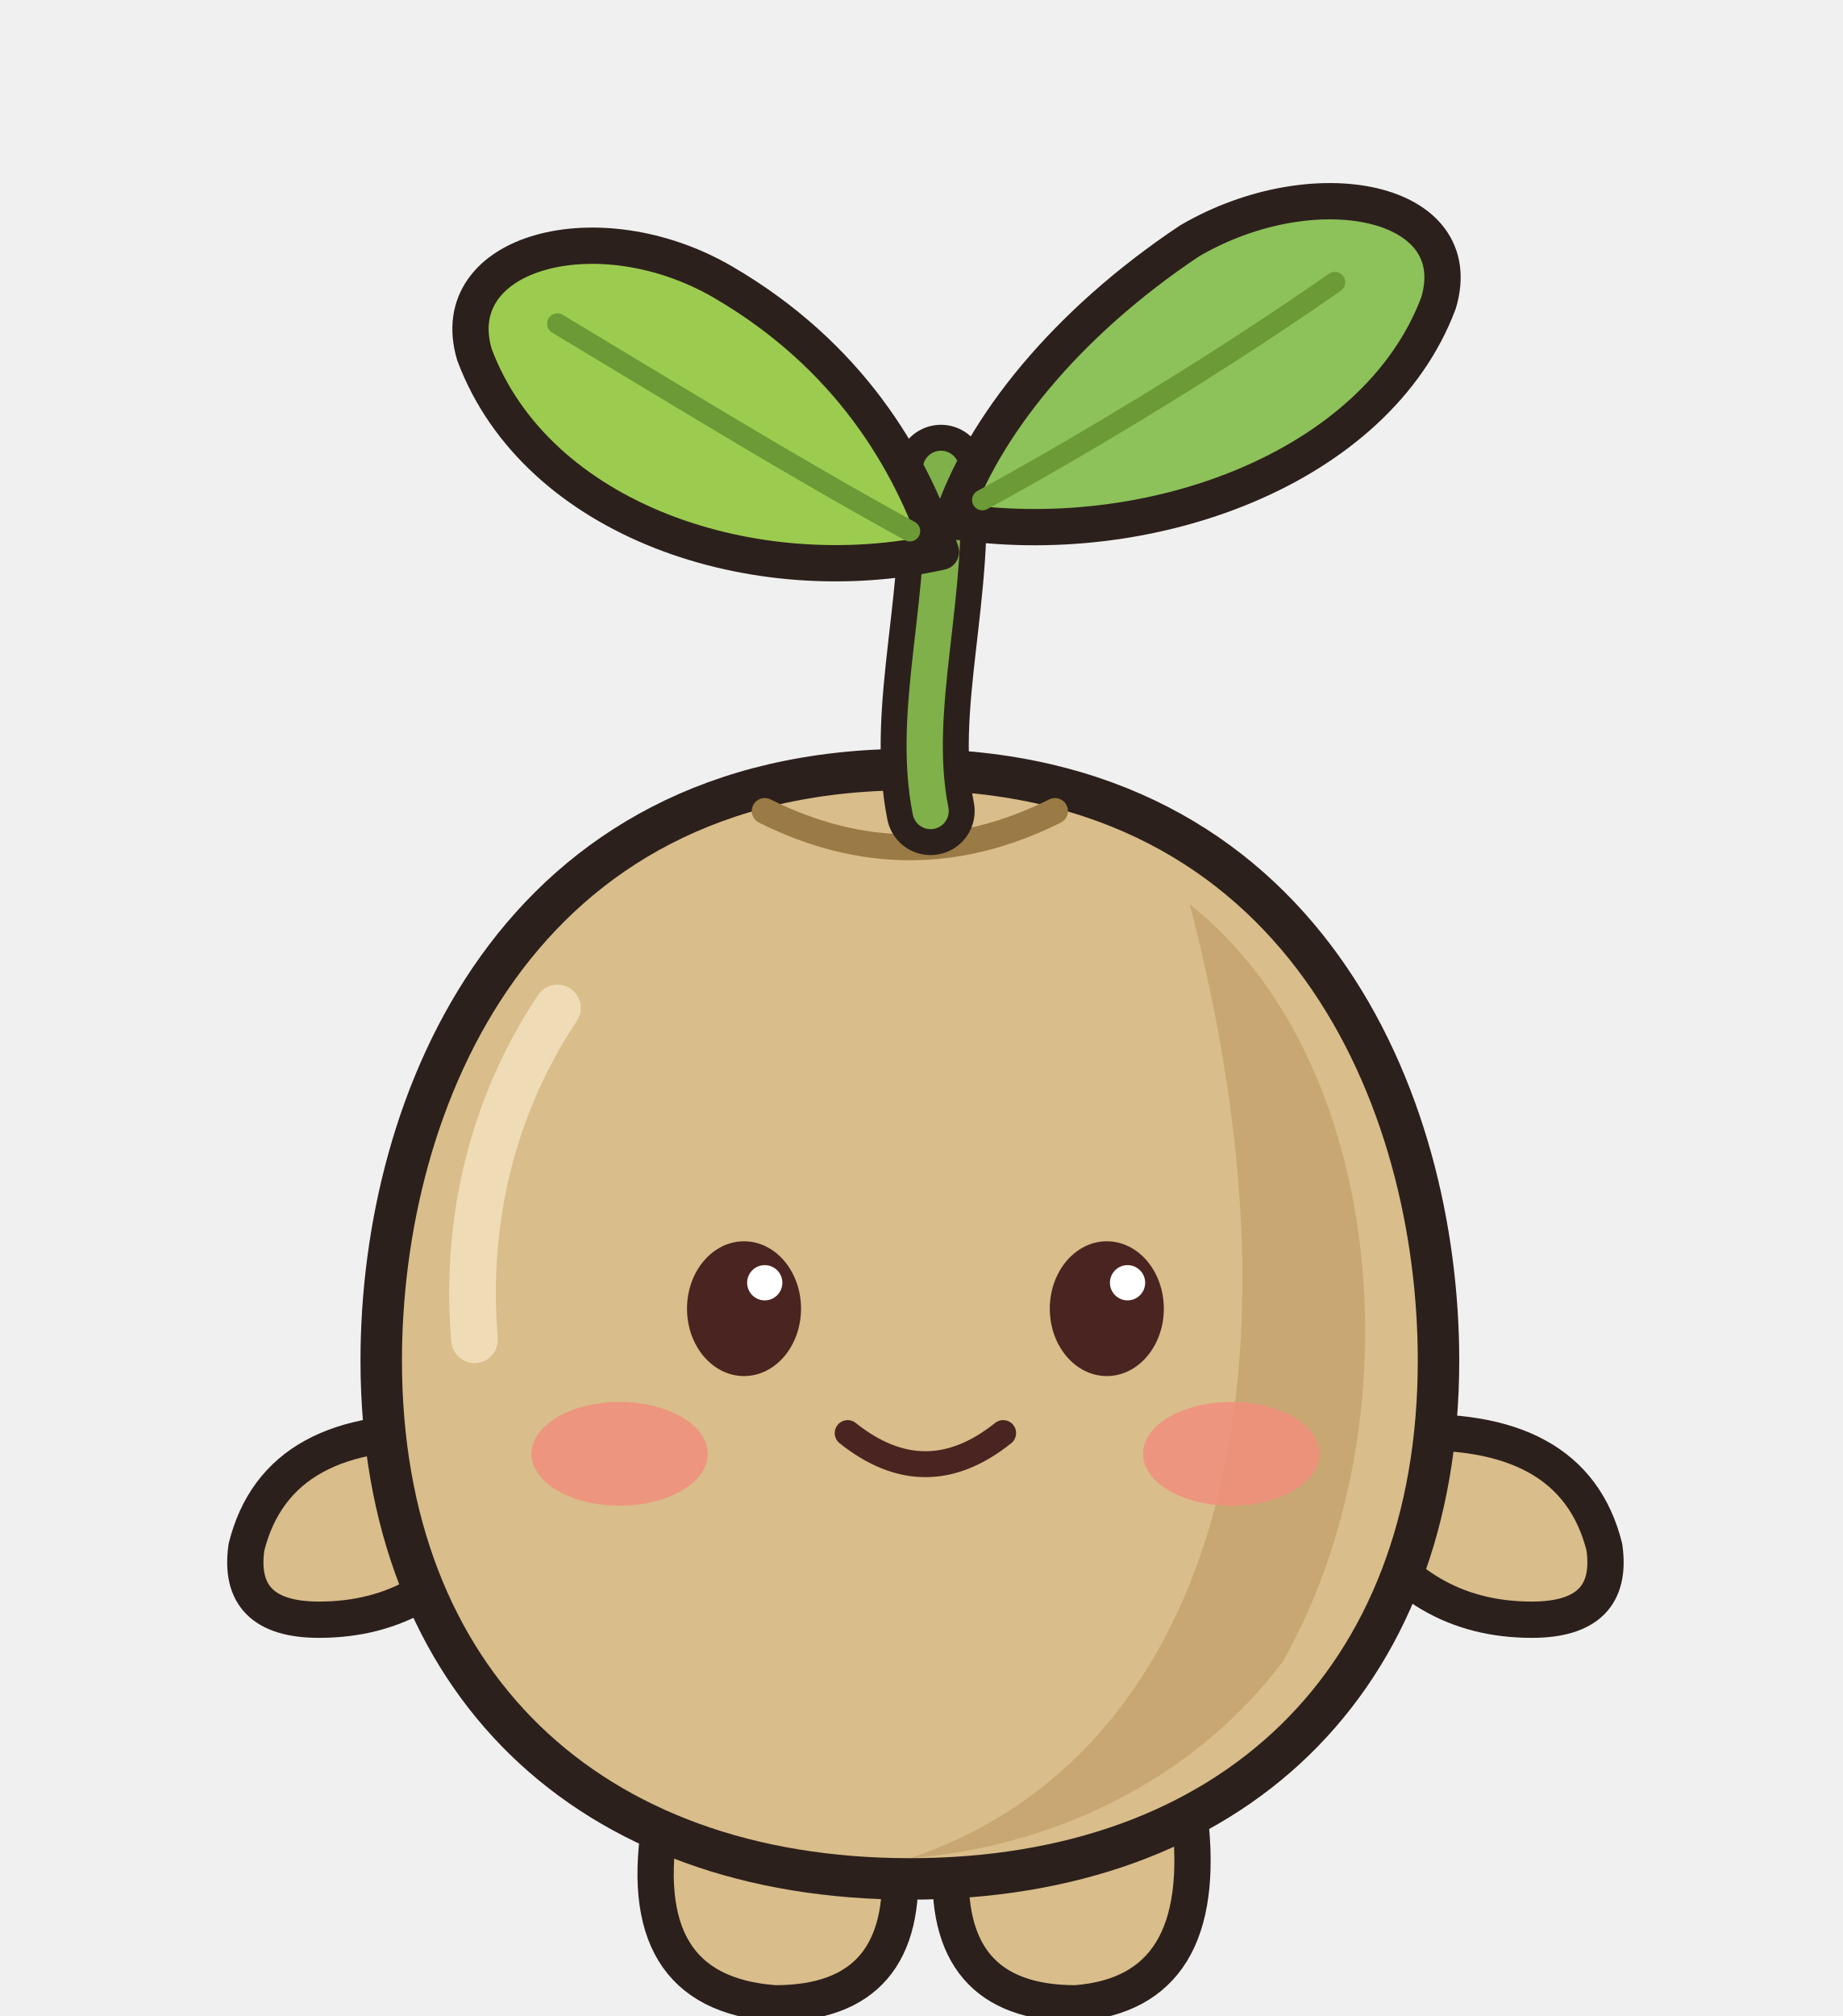
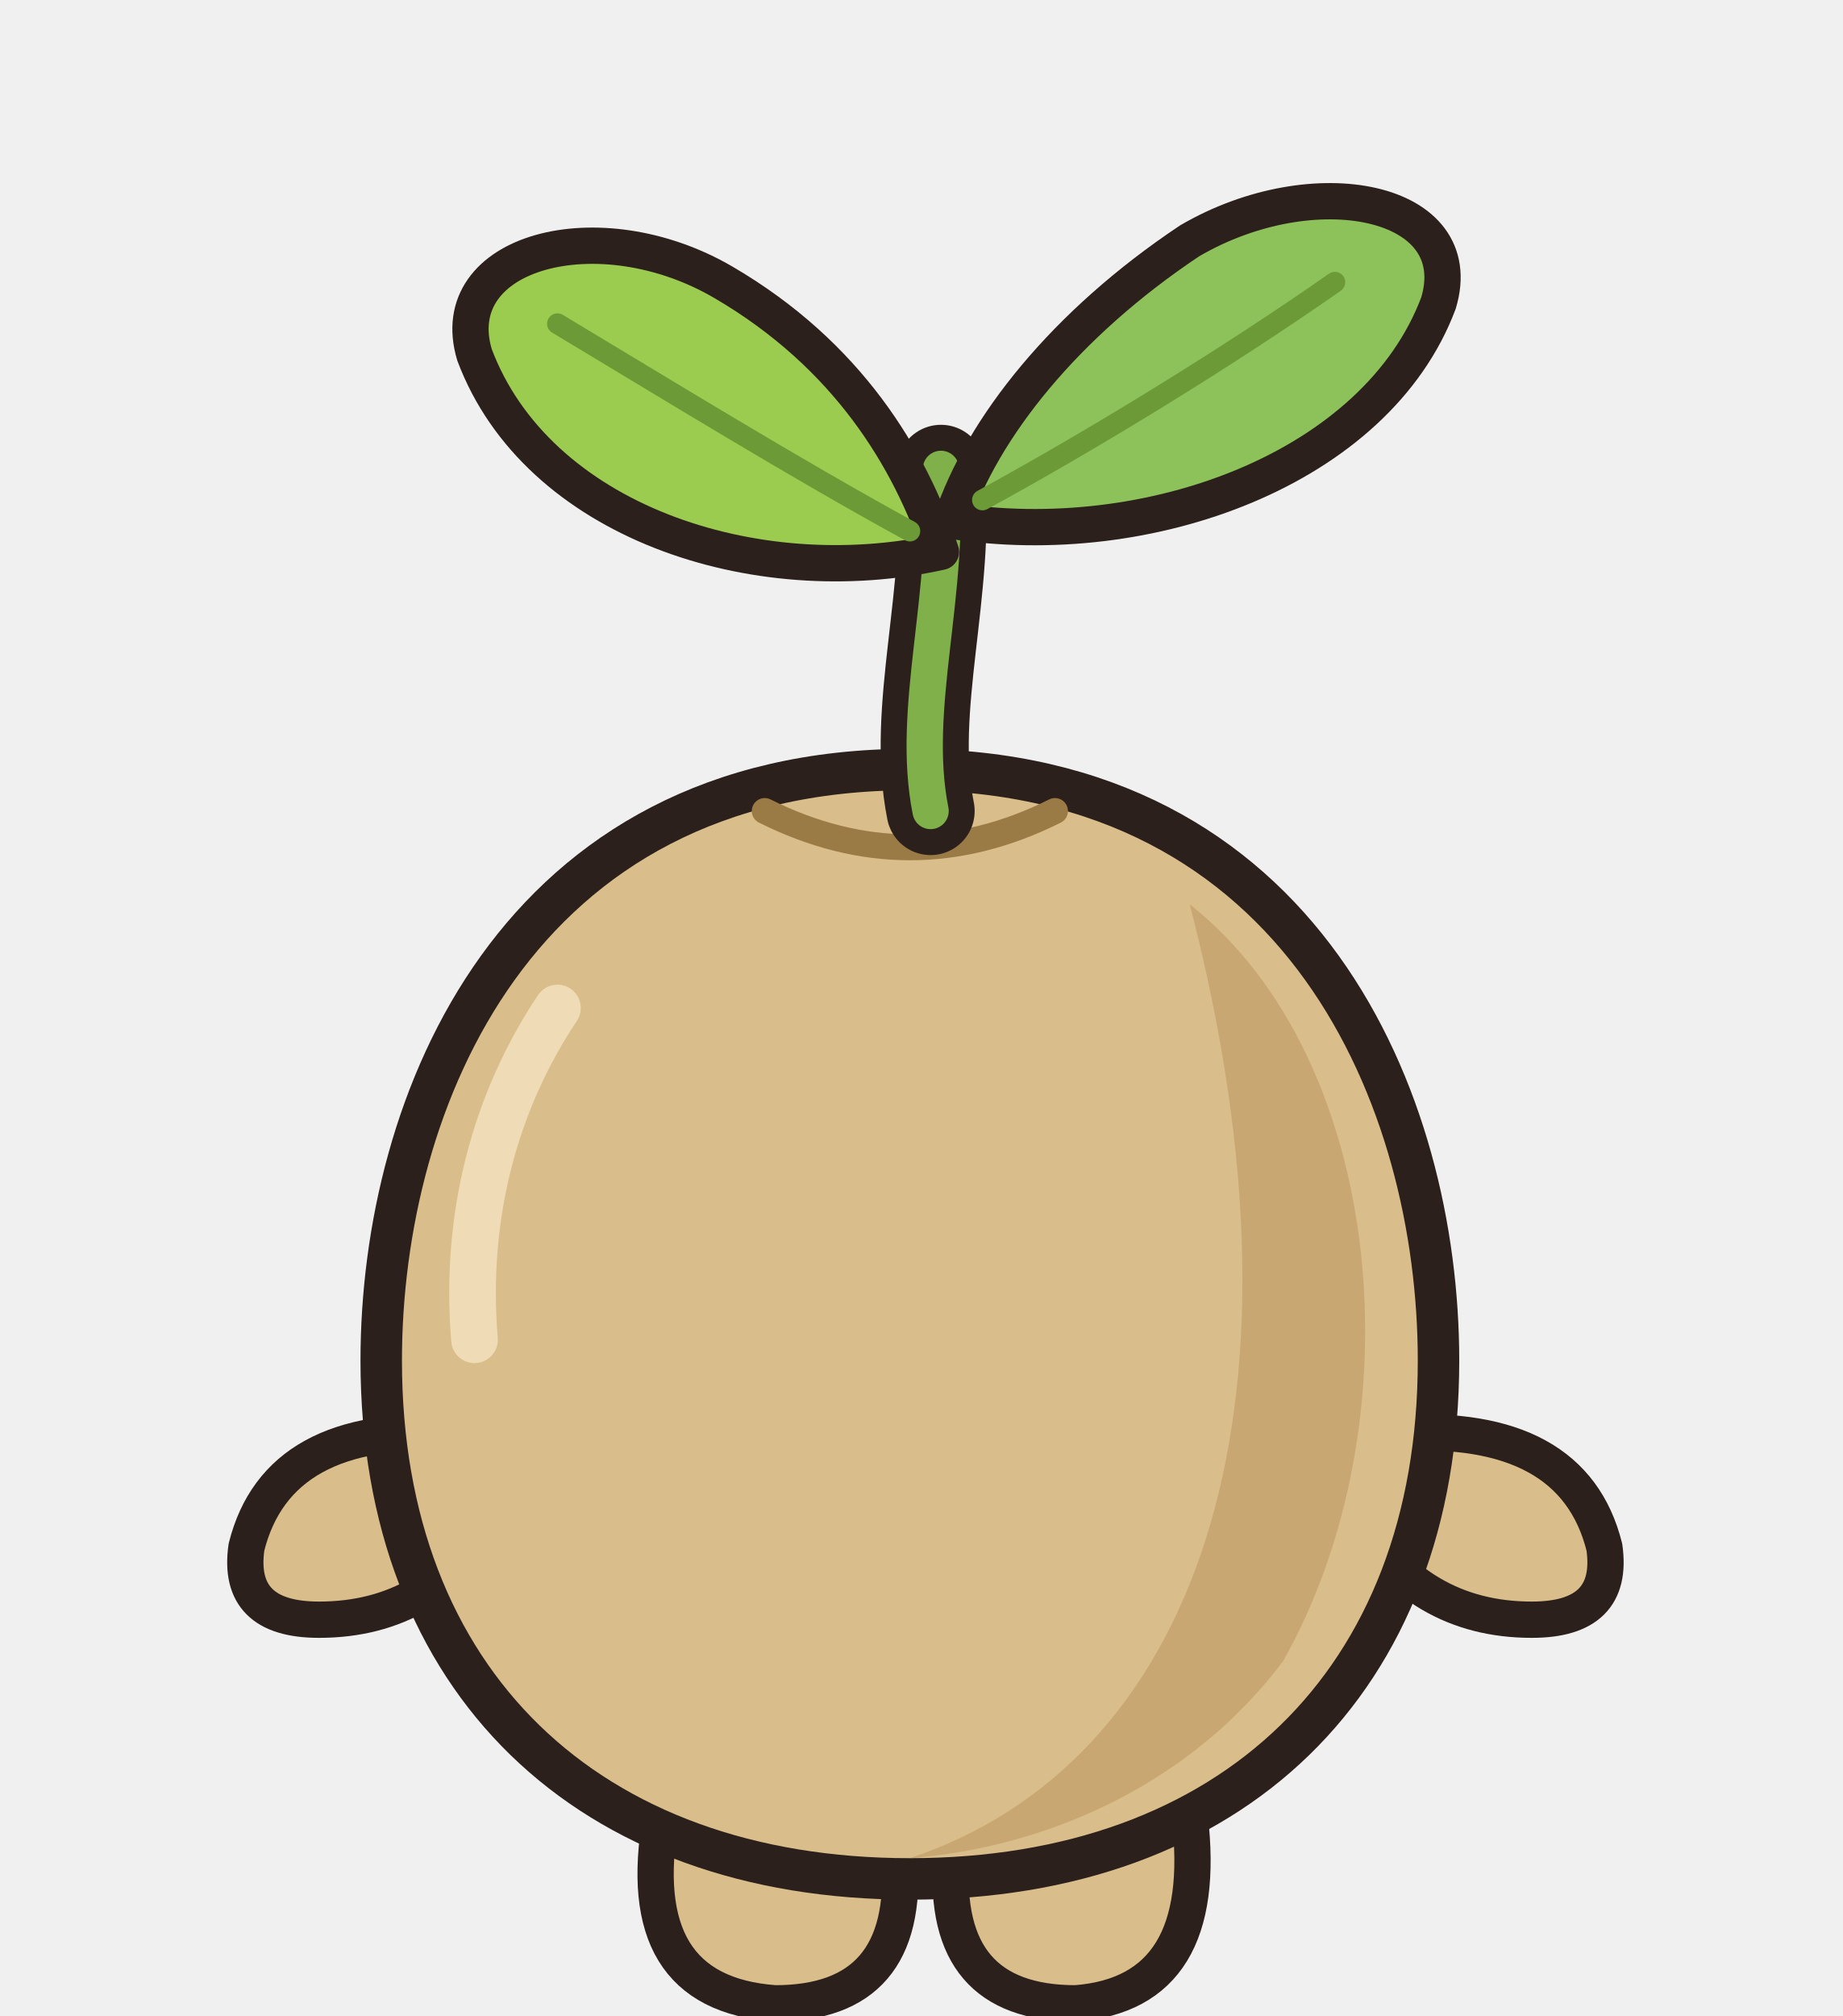
<svg xmlns="http://www.w3.org/2000/svg" width="320" height="350" viewBox="0 0 320 350">
  <g transform="translate(14 40) scale(.9)">
    <g id="body">
      <g id="foot-left">
        <path id="foot-left-art" d="M112 306 q-6 34 22 36 q26 0 24 -28z" fill="#d9bd8a" stroke="#2c201c" stroke-width="7" stroke-linejoin="round" />
      </g>
      <g id="foot-right">
        <path id="foot-right-art" d="M168 314 q-2 28 24 28 q26 -2 22 -36z" fill="#d9bd8a" stroke="#2c201c" stroke-width="7" stroke-linejoin="round" />
      </g>
      <g id="arm-left">
        <path id="arm-left-art" d="M72 232 q-34 -2 -40 22 q-2 14 14 14 q22 0 34 -20z" fill="#d9bd8a" stroke="#2c201c" stroke-width="7" stroke-linejoin="round" />
      </g>
      <g id="arm-right">
        <path id="arm-right-art" d="M254 232 q34 -2 40 22 q2 14 -14 14 q-22 0 -34 -20z" fill="#d9bd8a" stroke="#2c201c" stroke-width="7" stroke-linejoin="round" />
      </g>
      <path id="body-outline" d="M160 104 C 236 104 262 168 262 218 C 262 280 222 318 160 318 C 98 318 58 280 58 218 C 58 168 84 104 160 104z" fill="#d9bd8a" stroke="#2c201c" stroke-width="8" stroke-linejoin="round" />
      <path id="sp-1" d="M214 130 C 252 160 258 230 232 276 C 214 300 186 312 160 314 C 214 296 240 230 214 130z" fill="#c4a06a" opacity=".75" />
      <path id="sp-2" d="M92 150 C 80 168 74 190 76 214" fill="none" stroke="#f3e2bd" stroke-width="9" stroke-linecap="round" opacity=".85" />
      <path id="sp-3" d="M132 112 q28 14 56 0" fill="none" stroke="#9a7a45" stroke-width="5" stroke-linecap="round" />
      <g id="leaf">
        <path id="sp-4" d="M164 112 C 160 92 168 70 166 46" fill="none" stroke="#2c201c" stroke-width="17" stroke-linecap="round" />
        <path id="sp-5" d="M164 112 C 160 92 168 70 166 46" fill="none" stroke="#7fb04a" stroke-width="7" stroke-linecap="round" />
        <path id="sp-6" d="M166 62 C 130 70 88 56 76 24 C 70 4 100 -4 124 10 C 148 24 160 44 166 62z" fill="#9ccc4f" stroke="#2c201c" stroke-width="7" stroke-linejoin="round" />
        <path id="sp-7" d="M160 58 C 138 46 112 30 92 18" fill="none" stroke="#6b9a36" stroke-width="4" stroke-linecap="round" />
        <path id="sp-8" d="M168 56 C 206 62 250 46 262 14 C 268 -6 238 -12 214 2 C 190 18 174 38 168 56z" fill="#8dc15a" stroke="#2c201c" stroke-width="7" stroke-linejoin="round" />
        <path id="sp-9" d="M174 52 C 196 40 222 24 242 10" fill="none" stroke="#6b9a36" stroke-width="4" stroke-linecap="round" />
      </g>
-       <g id="face-neutral">
-         <ellipse id="sp-10" cx="128" cy="208" rx="11" ry="13" fill="#4a2420" />
-         <ellipse id="sp-11" cx="198" cy="208" rx="11" ry="13" fill="#4a2420" />
-         <circle id="sp-12" cx="132" cy="203" r="3.4" fill="#fff" />
-         <circle id="sp-13" cx="202" cy="203" r="3.4" fill="#fff" />
-         <ellipse data-paint-region="element-cheeks" id="sp-14" cx="104" cy="236" rx="17" ry="10" fill="#f0907c" opacity=".9" />
-         <ellipse data-paint-region="element-cheeks" id="sp-15" cx="222" cy="236" rx="17" ry="10" fill="#f0907c" opacity=".9" />
-         <path id="sp-16" d="M148 232 q15 12 30 0" fill="none" stroke="#4a2420" stroke-width="5" stroke-linecap="round" stroke-linejoin="round" />
-       </g>
-       <g id="face-happy" display="none">
-         <path id="sp-17" d="M116 212 q12 -16 24 0" fill="none" stroke="#4a2420" stroke-width="6" stroke-linecap="round" stroke-linejoin="round" />
-         <path id="sp-18" d="M186 212 q12 -16 24 0" fill="none" stroke="#4a2420" stroke-width="6" stroke-linecap="round" stroke-linejoin="round" />
-         <ellipse data-paint-region="element-cheeks" id="sp-19" cx="104" cy="236" rx="17" ry="10" fill="#f0907c" opacity=".9" />
-         <ellipse data-paint-region="element-cheeks" id="sp-20" cx="222" cy="236" rx="17" ry="10" fill="#f0907c" opacity=".9" />
-         <path id="sp-21" d="M142 230 q21 22 42 0 z" fill="#8a2f2f" stroke="#4a2420" stroke-width="4" stroke-linejoin="round" />
-       </g>
-       <g id="face-focused" display="none">
-         <ellipse id="sp-22" cx="128" cy="208" rx="10" ry="10" fill="#4a2420" />
-         <ellipse id="sp-23" cx="198" cy="208" rx="10" ry="10" fill="#4a2420" />
-         <circle id="sp-24" cx="132" cy="203" r="3.4" fill="#fff" />
-         <circle id="sp-25" cx="202" cy="203" r="3.4" fill="#fff" />
-         <path id="sp-26" d="M112 190 l30 4 M214 190 l-30 4" fill="none" stroke="#4a2420" stroke-width="6" stroke-linecap="round" stroke-linejoin="round" />
-         <ellipse data-paint-region="element-cheeks" id="sp-27" cx="104" cy="236" rx="17" ry="10" fill="#f0907c" opacity=".9" />
-         <ellipse data-paint-region="element-cheeks" id="sp-28" cx="222" cy="236" rx="17" ry="10" fill="#f0907c" opacity=".9" />
-         <path id="sp-29" d="M150 236 h26" fill="none" stroke="#4a2420" stroke-width="5" stroke-linecap="round" stroke-linejoin="round" />
-       </g>
-       <g id="face-attack" display="none">
-         <ellipse id="sp-30" cx="128" cy="210" rx="10" ry="12" fill="#4a2420" />
-         <ellipse id="sp-31" cx="198" cy="210" rx="10" ry="12" fill="#4a2420" />
-         <path id="sp-32" d="M110 188 l32 10 M216 188 l-32 10" stroke="#4a2420" stroke-width="7" stroke-linecap="round" />
-         <ellipse data-paint-region="element-cheeks" id="sp-33" cx="104" cy="236" rx="17" ry="10" fill="#f0907c" opacity=".9" />
-         <ellipse data-paint-region="element-cheeks" id="sp-34" cx="222" cy="236" rx="17" ry="10" fill="#f0907c" opacity=".9" />
-         <path id="sp-35" d="M140 232 q23 -10 46 0 q-6 24 -23 24 q-17 0 -23 -24z" fill="#8a2f2f" stroke="#4a2420" stroke-width="4" stroke-linejoin="round" />
-       </g>
-       <g id="face-surprised" display="none">
-         <ellipse id="sp-36" cx="128" cy="208" rx="14" ry="16" fill="#4a2420" />
-         <ellipse id="sp-37" cx="198" cy="208" rx="14" ry="16" fill="#4a2420" />
-         <circle id="sp-38" cx="132" cy="203" r="3.4" fill="#fff" />
-         <circle id="sp-39" cx="202" cy="203" r="3.4" fill="#fff" />
-         <ellipse data-paint-region="element-cheeks" id="sp-40" cx="104" cy="236" rx="17" ry="10" fill="#f0907c" opacity=".9" />
-         <ellipse data-paint-region="element-cheeks" id="sp-41" cx="222" cy="236" rx="17" ry="10" fill="#f0907c" opacity=".9" />
-         <ellipse id="sp-42" cx="163" cy="244" rx="9" ry="12" fill="#8a2f2f" stroke="#4a2420" stroke-width="4" />
-       </g>
-       <g id="face-hurt" display="none">
-         <path id="sp-43" d="M116 200 l22 10 l-22 10 M210 200 l-22 10 l22 10" fill="none" stroke="#4a2420" stroke-width="6" stroke-linecap="round" stroke-linejoin="round" />
-         <ellipse data-paint-region="element-cheeks" id="sp-44" cx="104" cy="236" rx="17" ry="10" fill="#f0907c" opacity=".9" />
-         <ellipse data-paint-region="element-cheeks" id="sp-45" cx="222" cy="236" rx="17" ry="10" fill="#f0907c" opacity=".9" />
-         <path id="sp-46" d="M146 242 q17 -14 34 0" fill="none" stroke="#4a2420" stroke-width="5" stroke-linecap="round" stroke-linejoin="round" />
-       </g>
-       <g id="face-hungry" display="none">
-         <ellipse id="sp-47" cx="128" cy="208" rx="10" ry="11" fill="#4a2420" />
-         <ellipse id="sp-48" cx="198" cy="208" rx="10" ry="11" fill="#4a2420" />
-         <circle id="sp-49" cx="132" cy="203" r="3.4" fill="#fff" />
-         <circle id="sp-50" cx="202" cy="203" r="3.4" fill="#fff" />
-         <path id="sp-51" d="M112 192 l28 -6 M214 192 l-28 -6" fill="none" stroke="#4a2420" stroke-width="5" stroke-linecap="round" stroke-linejoin="round" />
-         <ellipse data-paint-region="element-cheeks" id="sp-52" cx="104" cy="236" rx="17" ry="10" fill="#f0907c" opacity=".9" />
-         <ellipse data-paint-region="element-cheeks" id="sp-53" cx="222" cy="236" rx="17" ry="10" fill="#f0907c" opacity=".9" />
-         <path id="sp-54" d="M146 236 q17 -6 34 0 q-4 16 -17 16 q-13 0 -17 -16z" fill="#8a2f2f" stroke="#4a2420" stroke-width="4" stroke-linejoin="round" />
-         <path id="sp-55" d="M180 246 q4 10 0 16" fill="none" stroke="#7fb5d8" stroke-width="3.5" stroke-linecap="round" />
-       </g>
-       <g id="face-dead" display="none">
-         <path id="sp-56" d="M116 198 l24 22 M140 198 l-24 22 M186 198 l24 22 M210 198 l-24 22" fill="none" stroke="#4a2420" stroke-width="6" stroke-linecap="round" stroke-linejoin="round" />
-         <ellipse data-paint-region="element-cheeks" id="sp-57" cx="104" cy="236" rx="17" ry="10" fill="#f0907c" opacity=".9" />
-         <ellipse data-paint-region="element-cheeks" id="sp-58" cx="222" cy="236" rx="17" ry="10" fill="#f0907c" opacity=".9" />
-         <path id="sp-59" d="M148 244 q15 -10 30 0" fill="none" stroke="#4a2420" stroke-width="5" stroke-linecap="round" stroke-linejoin="round" />
-       </g>
    </g>
  </g>
</svg>
